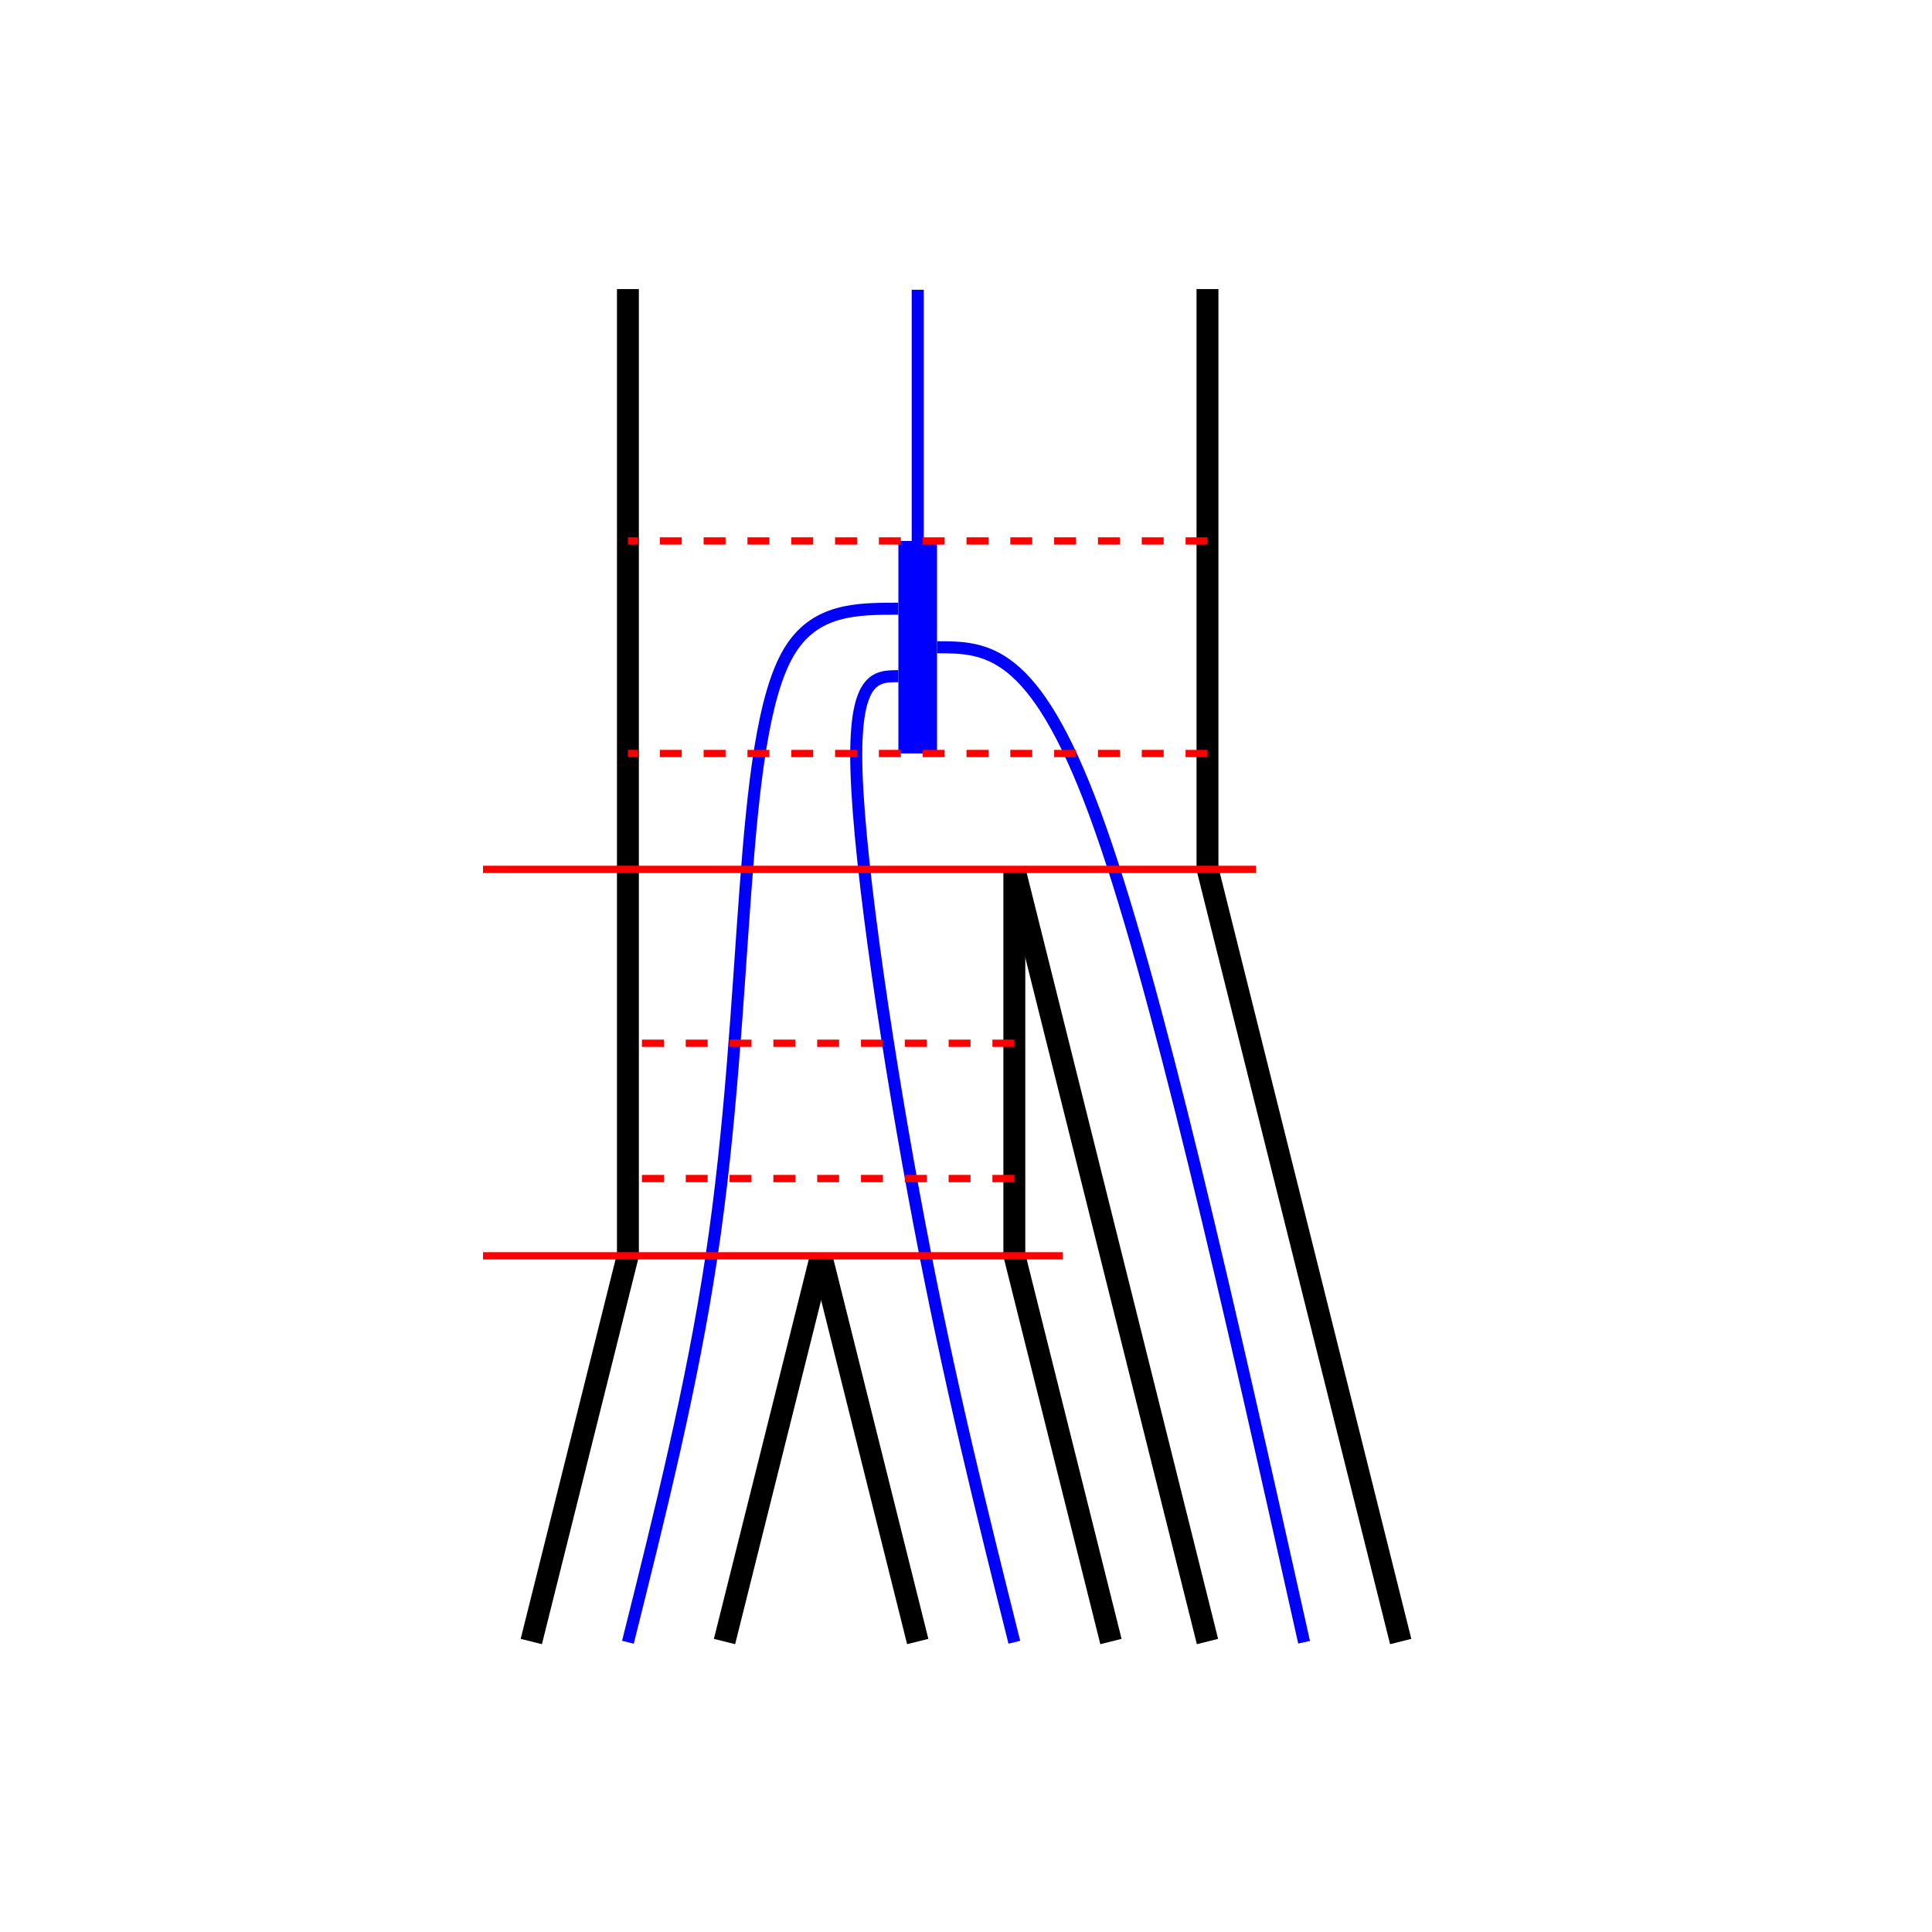
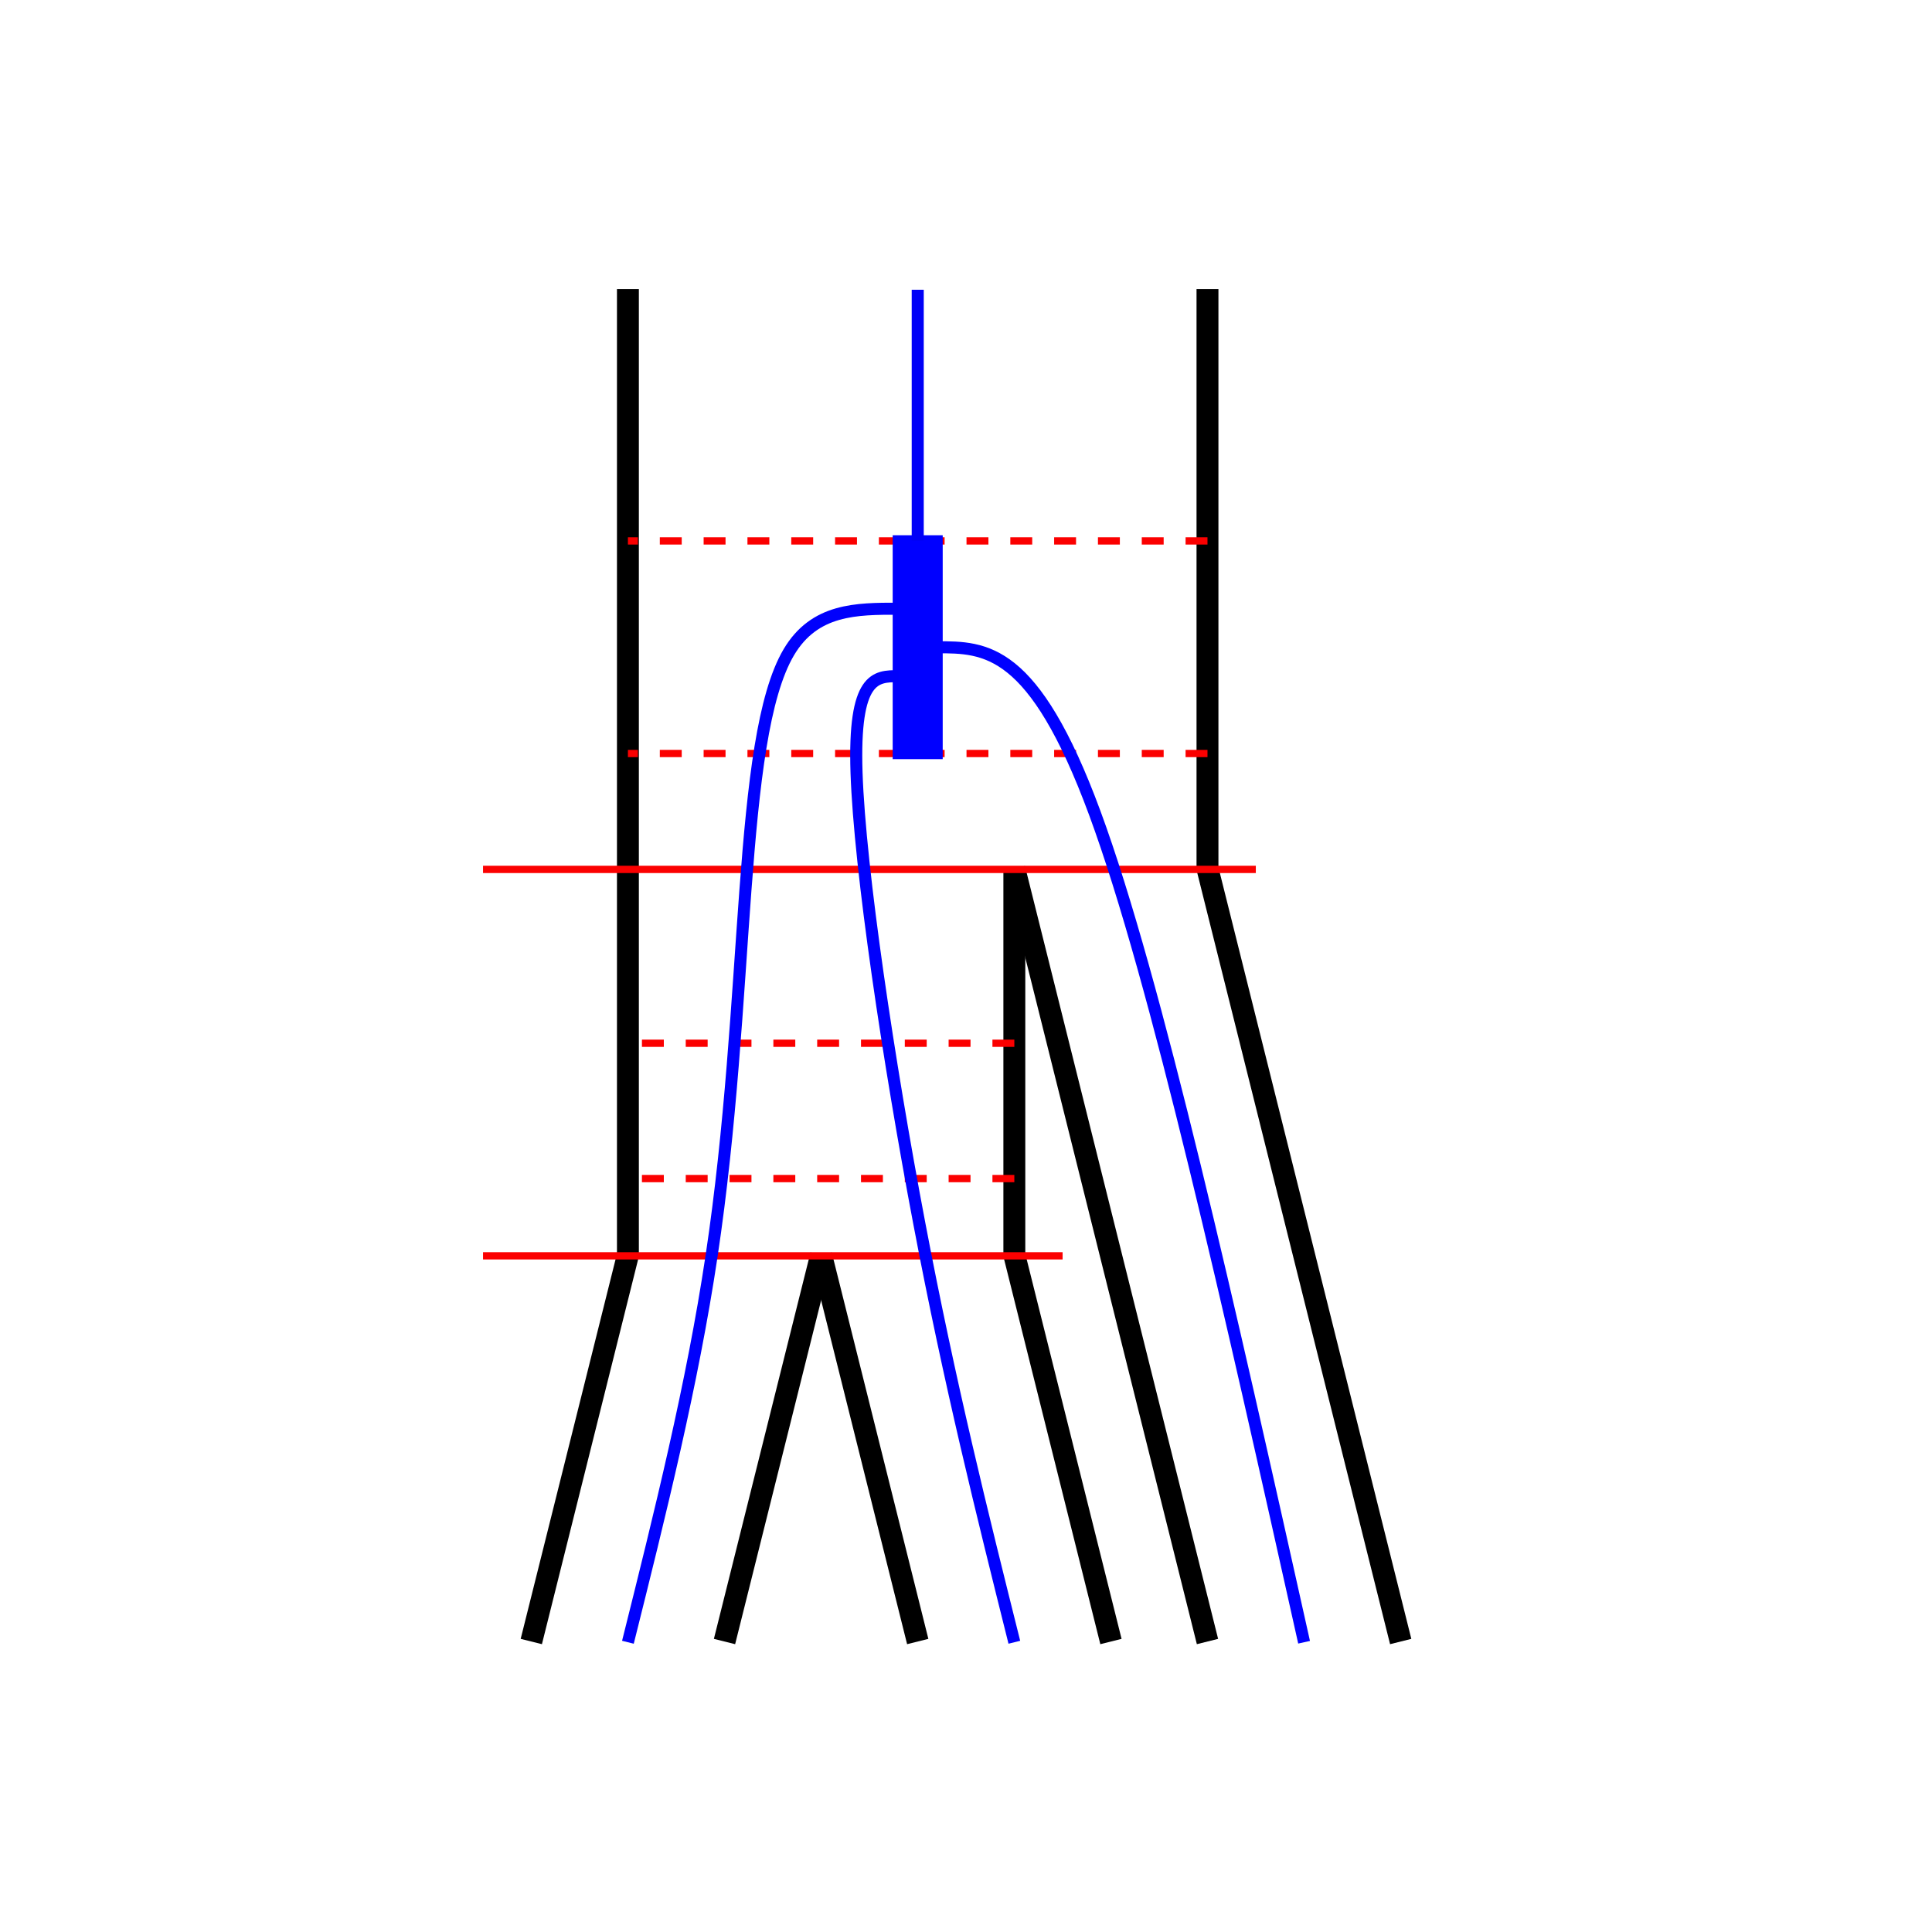
<svg xmlns="http://www.w3.org/2000/svg" width="100" height="100" viewBox="0 0 26.458 26.458" version="1.1" id="svg5">
  <defs id="defs2">
    </defs>
-   <g id="layer2" style="display:inline">
-     <rect style="fill:#0000ff;fill-opacity:1;stroke:none;stroke-width:0.076;stroke-linejoin:bevel;stroke-miterlimit:4;stroke-dasharray:0.306, 0.306;stroke-dashoffset:0;stroke-opacity:1" id="rect1806" width="0.529" height="2.91" x="12.303" y="7.408" ry="0" />
-     <path style="fill:none;stroke:#0000ff;stroke-width:0.165;stroke-linecap:butt;stroke-linejoin:miter;stroke-miterlimit:4;stroke-dasharray:none;stroke-opacity:1" d="m 12.832,8.864 c 0.662,0 1.323,0 2.161,2.271 0.838,2.271 1.852,6.813 2.866,11.355" id="path1845" />
-     <path style="fill:none;stroke:#0000f7;stroke-width:0.165;stroke-linecap:butt;stroke-linejoin:miter;stroke-miterlimit:4;stroke-dasharray:none;stroke-opacity:1" d="m 12.568,7.408 c 0,-1.146 0,-2.293 0,-3.44" id="path2443" />
-     <path style="fill:none;stroke:#0000fc;stroke-width:0.165;stroke-linecap:butt;stroke-linejoin:miter;stroke-miterlimit:4;stroke-dasharray:none;stroke-opacity:1" d="m 8.599,22.49 c 0.441,-1.764 0.882,-3.528 1.146,-5.291 0.265,-1.764 0.353,-3.528 0.463,-5.005 0.11,-1.477 0.243,-2.668 0.595,-3.263 0.353,-0.595 0.926,-0.595 1.499,-0.595" id="path3369" />
-     <path style="fill:none;stroke:#0000fc;stroke-width:0.165;stroke-linecap:butt;stroke-linejoin:miter;stroke-miterlimit:4;stroke-dasharray:none;stroke-opacity:1" d="M 13.891,22.49 C 13.45,20.726 13.009,18.962 12.59,16.757 12.171,14.552 11.774,11.907 11.73,10.583 11.686,9.26 11.994,9.26 12.303,9.26" id="path3507" />
-   </g>
  <g id="layer4" style="display:inline">
    <path style="fill:none;stroke:#000000;stroke-width:0.3;stroke-linecap:butt;stroke-linejoin:miter;stroke-miterlimit:4;stroke-dasharray:none;stroke-opacity:1" d="M 7.276,22.48 C 7.717,20.716 8.158,18.952 8.599,17.188" id="path859" />
    <path style="fill:none;stroke:#000000;stroke-width:0.3;stroke-linecap:butt;stroke-linejoin:miter;stroke-miterlimit:4;stroke-dasharray:none;stroke-opacity:1" d="M 9.922,22.48 C 10.363,20.716 10.804,18.952 11.245,17.188" id="path863" />
    <path style="fill:none;stroke:#000000;stroke-width:0.3;stroke-linecap:butt;stroke-linejoin:miter;stroke-miterlimit:4;stroke-dasharray:none;stroke-opacity:1" d="M 12.568,22.48 C 12.127,20.716 11.686,18.952 11.245,17.188" id="path867" />
    <path style="fill:none;stroke:#000000;stroke-width:0.3;stroke-linecap:butt;stroke-linejoin:miter;stroke-miterlimit:4;stroke-dasharray:none;stroke-opacity:1" d="M 15.214,22.48 C 14.773,20.716 14.332,18.952 13.891,17.188" id="path871" />
    <path style="fill:none;stroke:#000000;stroke-width:0.3;stroke-linecap:butt;stroke-linejoin:miter;stroke-miterlimit:4;stroke-dasharray:none;stroke-opacity:1" d="M 16.536,22.48 C 15.655,18.952 14.773,15.424 13.891,11.896" id="path875" />
    <path style="fill:none;stroke:#000000;stroke-width:0.3;stroke-linecap:butt;stroke-linejoin:miter;stroke-miterlimit:4;stroke-dasharray:none;stroke-opacity:1" d="M 19.182,22.48 C 18.3,18.952 17.418,15.424 16.536,11.896" id="path883" />
    <path style="fill:none;stroke:#000000;stroke-width:0.3;stroke-linecap:butt;stroke-linejoin:miter;stroke-miterlimit:4;stroke-dasharray:none;stroke-opacity:1" d="m 13.891,17.188 c 0,-1.743 0,-3.528 0,-5.292" id="path887" />
    <path style="fill:none;stroke:#000000;stroke-width:0.3;stroke-linecap:butt;stroke-linejoin:miter;stroke-miterlimit:4;stroke-dasharray:none;stroke-opacity:1" d="m 16.536,11.896 c 0,-2.646 0,-5.291 0,-7.937" id="path891" />
    <path style="fill:none;stroke:#000000;stroke-width:0.3;stroke-linecap:butt;stroke-linejoin:miter;stroke-miterlimit:4;stroke-dasharray:none;stroke-opacity:1" d="m 8.599,17.188 c 0,-4.409 0,-8.819 0,-13.229" id="path895" />
  </g>
  <g id="layer3" style="display:inline">
    <path style="fill:none;stroke:#fb0000;stroke-width:0.1;stroke-linecap:butt;stroke-linejoin:miter;stroke-miterlimit:4;stroke-dasharray:none;stroke-opacity:1" d="m 6.615,17.198 c 2.646,0 5.292,0 7.937,0" id="path1012" />
    <path style="fill:none;stroke:#fb0000;stroke-width:0.1;stroke-linecap:butt;stroke-linejoin:miter;stroke-miterlimit:4;stroke-dasharray:none;stroke-opacity:1" d="m 17.198,11.906 c -3.528,0 -7.055,0 -10.583,0" id="path1016" />
    <path style="fill:none;stroke:#fb0000;stroke-width:0.1;stroke-linecap:butt;stroke-linejoin:miter;stroke-miterlimit:4;stroke-dasharray:0.3, 0.3;stroke-dashoffset:0;stroke-opacity:1" d="m 16.536,10.319 c -2.646,0 -5.291,0 -7.937,0" id="path1016-3" />
    <path style="fill:none;stroke:#fb0000;stroke-width:0.1;stroke-linecap:butt;stroke-linejoin:miter;stroke-miterlimit:4;stroke-dasharray:0.3, 0.3;stroke-dashoffset:0;stroke-opacity:1" d="m 13.891,16.14 c -1.764,0 -3.528,0 -5.292,0" id="path1016-3-8" />
    <path style="fill:none;stroke:#fb0000;stroke-width:0.1;stroke-linecap:butt;stroke-linejoin:miter;stroke-miterlimit:4;stroke-dasharray:0.3, 0.3;stroke-dashoffset:0;stroke-opacity:1" d="m 13.891,14.287 c -1.764,0 -3.528,0 -5.292,0" id="path1016-3-8-3" />
    <path style="fill:none;stroke:#fb0000;stroke-width:0.1;stroke-linecap:butt;stroke-linejoin:miter;stroke-miterlimit:4;stroke-dasharray:0.3, 0.3;stroke-dashoffset:0;stroke-opacity:1" d="m 16.536,7.408 c -2.646,0 -5.291,0 -7.937,0" id="path2826" />
  </g>
+   <g id="layer2" style="display:inline">
+     <rect style="fill:#0000ff;fill-opacity:1;stroke:#0000ff;stroke-width:0.156;stroke-linejoin:miter;stroke-miterlimit:4;stroke-dasharray:none;stroke-dashoffset:0;stroke-opacity:1" id="rect1806" width="0.529" height="2.91" x="12.303" y="7.408" ry="0" />
+     <path style="fill:none;stroke:#0000ff;stroke-width:0.165;stroke-linecap:butt;stroke-linejoin:miter;stroke-miterlimit:4;stroke-dasharray:none;stroke-opacity:1" d="m 12.832,8.864 c 0.662,0 1.323,0 2.161,2.271 0.838,2.271 1.852,6.813 2.866,11.355" id="path1845" />
+     <path style="fill:none;stroke:#0000f7;stroke-width:0.165;stroke-linecap:butt;stroke-linejoin:miter;stroke-miterlimit:4;stroke-dasharray:none;stroke-opacity:1" d="m 12.568,7.408 c 0,-1.146 0,-2.293 0,-3.44" id="path2443" />
+     <path style="fill:none;stroke:#0000fc;stroke-width:0.165;stroke-linecap:butt;stroke-linejoin:miter;stroke-miterlimit:4;stroke-dasharray:none;stroke-opacity:1" d="m 8.599,22.49 c 0.441,-1.764 0.882,-3.528 1.146,-5.291 0.265,-1.764 0.353,-3.528 0.463,-5.005 0.11,-1.477 0.243,-2.668 0.595,-3.263 0.353,-0.595 0.926,-0.595 1.499,-0.595" id="path3369" />
+     <path style="fill:none;stroke:#0000fc;stroke-width:0.165;stroke-linecap:butt;stroke-linejoin:miter;stroke-miterlimit:4;stroke-dasharray:none;stroke-opacity:1" d="M 13.891,22.49 C 13.45,20.726 13.009,18.962 12.59,16.757 12.171,14.552 11.774,11.907 11.73,10.583 11.686,9.26 11.994,9.26 12.303,9.26" id="path3507" />
+   </g>
</svg>
